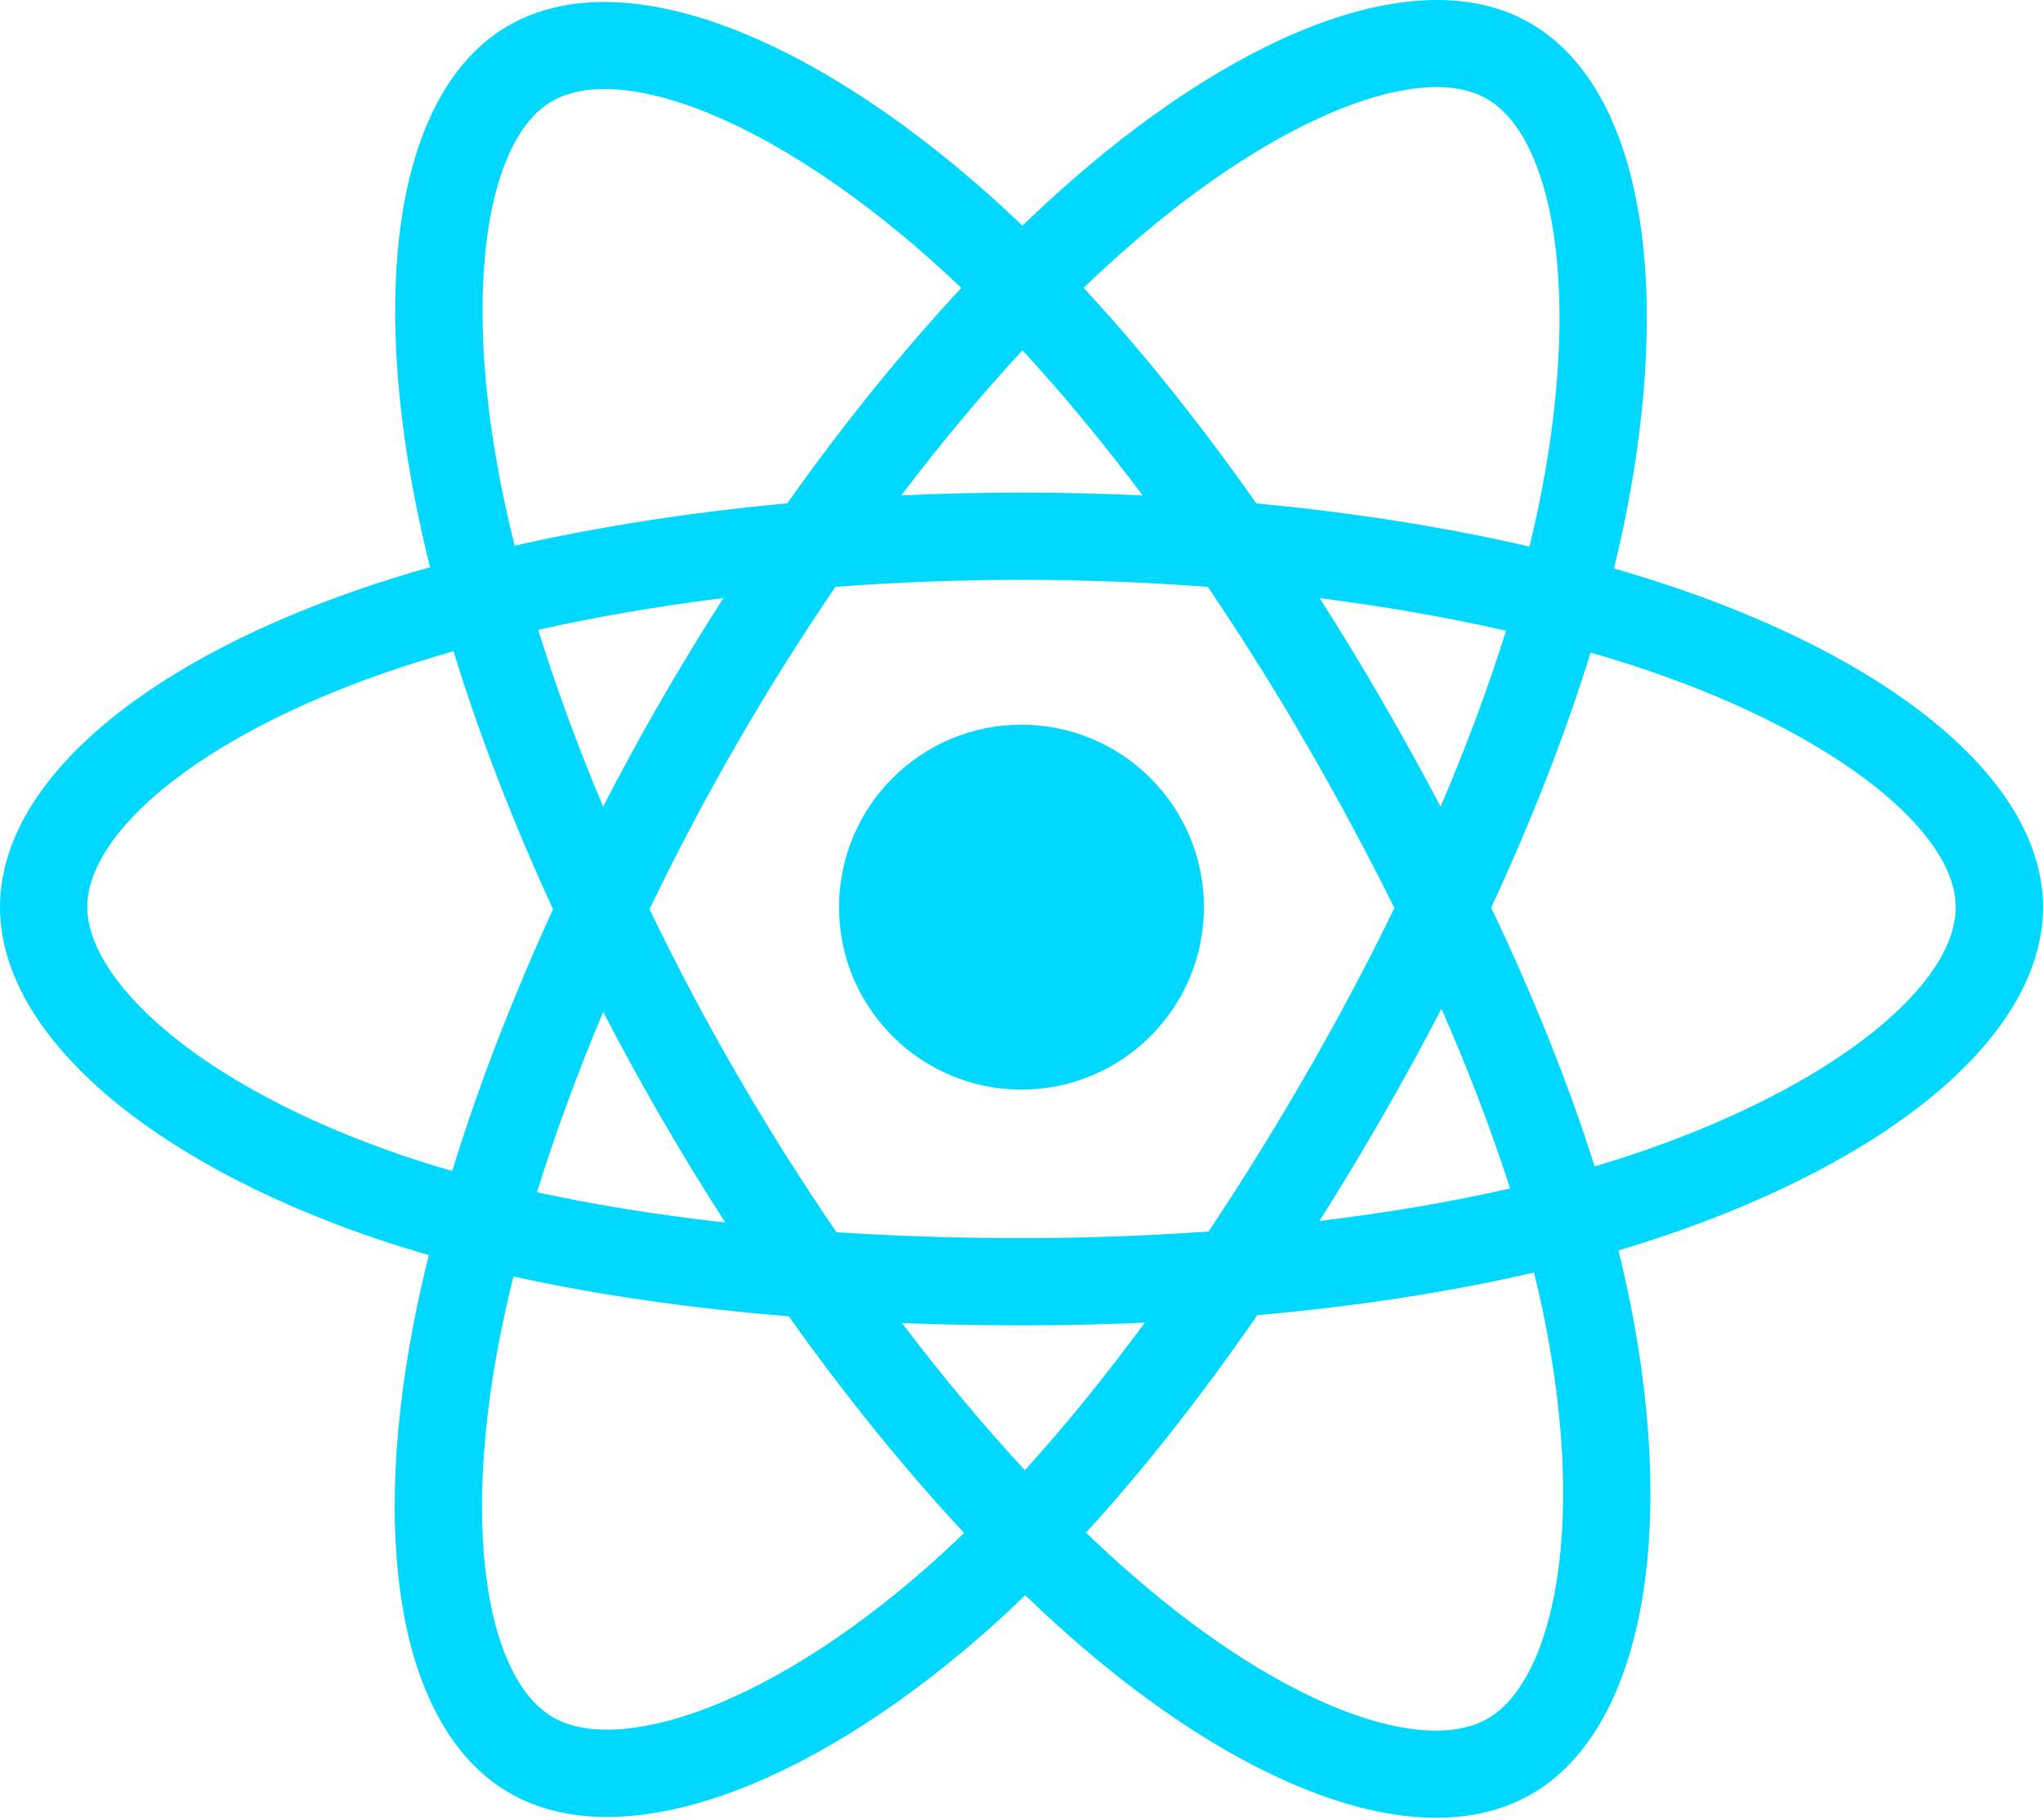
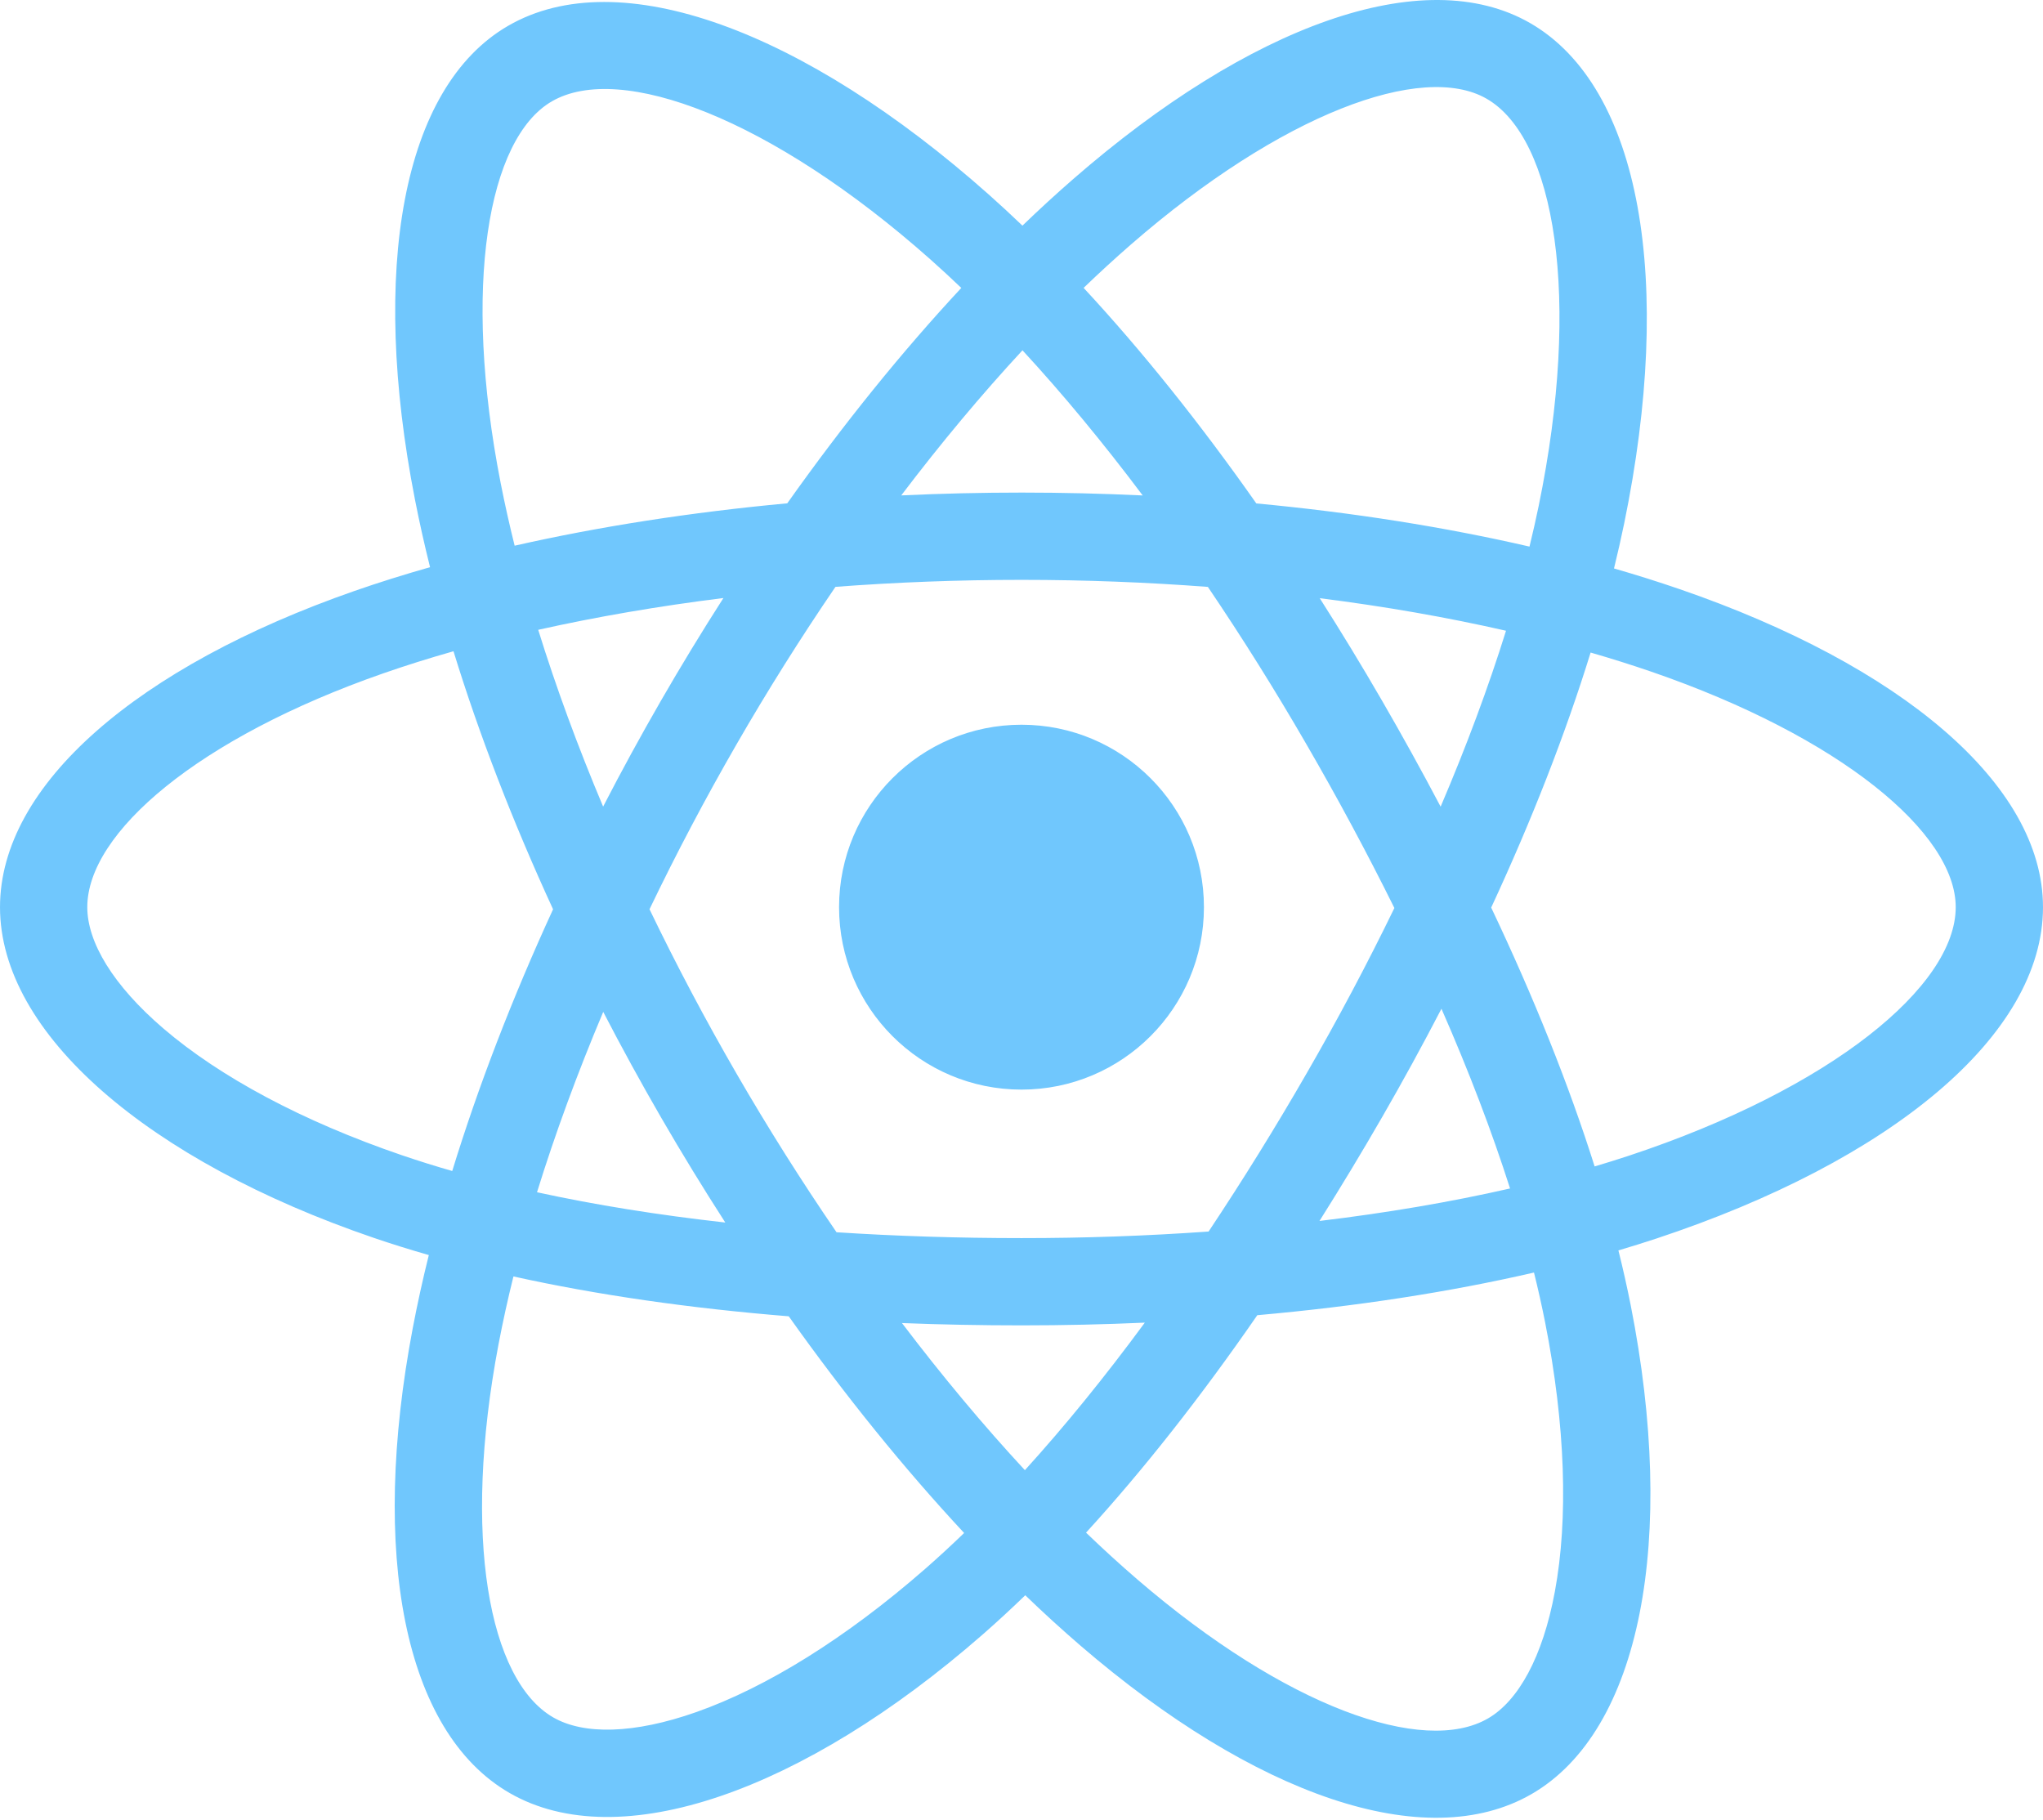
<svg xmlns="http://www.w3.org/2000/svg" aria-hidden="true" role="img" class="iconify iconify--logos" width="35.93" height="32" preserveAspectRatio="xMidYMid meet" viewBox="0 0 256 228">
-   <path fill="#00D8FF" d="M210.483 73.824a171.49 171.49 0 0 0-8.24-2.597c.465-1.9.893-3.777 1.273-5.621c6.238-30.281 2.16-54.676-11.769-62.708c-13.355-7.7-35.196.329-57.254 19.526a171.23 171.23 0 0 0-6.375 5.848a155.866 155.866 0 0 0-4.241-3.917C100.759 3.829 77.587-4.822 63.673 3.233C50.33 10.957 46.379 33.89 51.995 62.588a170.974 170.974 0 0 0 1.892 8.48c-3.28.932-6.445 1.924-9.474 2.98C17.309 83.498 0 98.307 0 113.668c0 15.865 18.582 31.778 46.812 41.427a145.52 145.52 0 0 0 6.921 2.165a167.467 167.467 0 0 0-2.01 9.138c-5.354 28.2-1.173 50.591 12.134 58.266c13.744 7.926 36.812-.22 59.273-19.855a145.567 145.567 0 0 0 5.342-4.923a168.064 168.064 0 0 0 6.92 6.314c21.758 18.722 43.246 26.282 56.54 18.586c13.731-7.949 18.194-32.003 12.4-61.268a145.016 145.016 0 0 0-1.535-6.842c1.62-.48 3.21-.974 4.76-1.488c29.348-9.723 48.443-25.443 48.443-41.52c0-15.417-17.868-30.326-45.517-39.844Zm-6.365 70.984c-1.4.463-2.836.91-4.3 1.345c-3.24-10.257-7.612-21.163-12.963-32.432c5.106-11 9.31-21.767 12.459-31.957c2.619.758 5.16 1.557 7.61 2.4c23.69 8.156 38.14 20.213 38.14 29.504c0 9.896-15.606 22.743-40.946 31.14Zm-10.514 20.834c2.562 12.94 2.927 24.64 1.23 33.787c-1.524 8.219-4.59 13.698-8.382 15.893c-8.067 4.67-25.32-1.4-43.927-17.412a156.726 156.726 0 0 1-6.437-5.87c7.214-7.889 14.423-17.06 21.459-27.246c12.376-1.098 24.068-2.894 34.671-5.345a134.17 134.17 0 0 1 1.386 6.193ZM87.276 214.515c-7.882 2.783-14.16 2.863-17.955.675c-8.075-4.657-11.432-22.636-6.853-46.752a156.923 156.923 0 0 1 1.869-8.499c10.486 2.32 22.093 3.988 34.498 4.994c7.084 9.967 14.501 19.128 21.976 27.15a134.668 134.668 0 0 1-4.877 4.492c-9.933 8.682-19.886 14.842-28.658 17.94ZM50.35 144.747c-12.483-4.267-22.792-9.812-29.858-15.863c-6.35-5.437-9.555-10.836-9.555-15.216c0-9.322 13.897-21.212 37.076-29.293c2.813-.98 5.757-1.905 8.812-2.773c3.204 10.42 7.406 21.315 12.477 32.332c-5.137 11.18-9.399 22.249-12.634 32.792a134.718 134.718 0 0 1-6.318-1.979Zm12.378-84.26c-4.811-24.587-1.616-43.134 6.425-47.789c8.564-4.958 27.502 2.111 47.463 19.835a144.318 144.318 0 0 1 3.841 3.545c-7.438 7.987-14.787 17.08-21.808 26.988c-12.04 1.116-23.565 2.908-34.161 5.309a160.342 160.342 0 0 1-1.76-7.887Zm110.427 27.268a347.8 347.8 0 0 0-7.785-12.803c8.168 1.033 15.994 2.404 23.343 4.08c-2.206 7.072-4.956 14.465-8.193 22.045a381.151 381.151 0 0 0-7.365-13.322Zm-45.032-43.861c5.044 5.465 10.096 11.566 15.065 18.186a322.04 322.04 0 0 0-30.257-.006c4.974-6.559 10.069-12.652 15.192-18.18ZM82.802 87.83a323.167 323.167 0 0 0-7.227 13.238c-3.184-7.553-5.909-14.98-8.134-22.152c7.304-1.634 15.093-2.97 23.209-3.984a321.524 321.524 0 0 0-7.848 12.897Zm8.081 65.352c-8.385-.936-16.291-2.203-23.593-3.793c2.26-7.3 5.045-14.885 8.298-22.6a321.187 321.187 0 0 0 7.257 13.246c2.594 4.48 5.28 8.868 8.038 13.147Zm37.542 31.03c-5.184-5.592-10.354-11.779-15.403-18.433c4.902.192 9.899.29 14.978.29c5.218 0 10.376-.117 15.453-.343c-4.985 6.774-10.018 12.97-15.028 18.486Zm52.198-57.817c3.422 7.8 6.306 15.345 8.596 22.52c-7.422 1.694-15.436 3.058-23.88 4.071a382.417 382.417 0 0 0 7.859-13.026a347.403 347.403 0 0 0 7.425-13.565Zm-16.898 8.101a358.557 358.557 0 0 1-12.281 19.815a329.4 329.4 0 0 1-23.444.823c-7.967 0-15.716-.248-23.178-.732a310.202 310.202 0 0 1-12.513-19.846h.001a307.41 307.41 0 0 1-10.923-20.627a310.278 310.278 0 0 1 10.89-20.637l-.001.001a307.318 307.318 0 0 1 12.413-19.761c7.613-.576 15.42-.876 23.31-.876H128c7.926 0 15.743.303 23.354.883a329.357 329.357 0 0 1 12.335 19.695a358.489 358.489 0 0 1 11.036 20.54a329.472 329.472 0 0 1-11 20.722Zm22.56-122.124c8.572 4.944 11.906 24.881 6.52 51.026c-.344 1.668-.73 3.367-1.15 5.09c-10.622-2.452-22.155-4.275-34.23-5.408c-7.034-10.017-14.323-19.124-21.64-27.008a160.789 160.789 0 0 1 5.888-5.4c18.9-16.447 36.564-22.941 44.612-18.3ZM128 90.808c12.625 0 22.86 10.235 22.86 22.86s-10.235 22.86-22.86 22.86s-22.86-10.235-22.86-22.86s10.235-22.86 22.86-22.86Z" />
+   <path fill="#70c7fd" d="M210.483 73.824a171.49 171.49 0 0 0-8.24-2.597c.465-1.9.893-3.777 1.273-5.621c6.238-30.281 2.16-54.676-11.769-62.708c-13.355-7.7-35.196.329-57.254 19.526a171.23 171.23 0 0 0-6.375 5.848a155.866 155.866 0 0 0-4.241-3.917C100.759 3.829 77.587-4.822 63.673 3.233C50.33 10.957 46.379 33.89 51.995 62.588a170.974 170.974 0 0 0 1.892 8.48c-3.28.932-6.445 1.924-9.474 2.98C17.309 83.498 0 98.307 0 113.668c0 15.865 18.582 31.778 46.812 41.427a145.52 145.52 0 0 0 6.921 2.165a167.467 167.467 0 0 0-2.01 9.138c-5.354 28.2-1.173 50.591 12.134 58.266c13.744 7.926 36.812-.22 59.273-19.855a145.567 145.567 0 0 0 5.342-4.923a168.064 168.064 0 0 0 6.92 6.314c21.758 18.722 43.246 26.282 56.54 18.586c13.731-7.949 18.194-32.003 12.4-61.268a145.016 145.016 0 0 0-1.535-6.842c1.62-.48 3.21-.974 4.76-1.488c29.348-9.723 48.443-25.443 48.443-41.52c0-15.417-17.868-30.326-45.517-39.844Zm-6.365 70.984c-1.4.463-2.836.91-4.3 1.345c-3.24-10.257-7.612-21.163-12.963-32.432c5.106-11 9.31-21.767 12.459-31.957c2.619.758 5.16 1.557 7.61 2.4c23.69 8.156 38.14 20.213 38.14 29.504c0 9.896-15.606 22.743-40.946 31.14Zm-10.514 20.834c2.562 12.94 2.927 24.64 1.23 33.787c-1.524 8.219-4.59 13.698-8.382 15.893c-8.067 4.67-25.32-1.4-43.927-17.412a156.726 156.726 0 0 1-6.437-5.87c7.214-7.889 14.423-17.06 21.459-27.246c12.376-1.098 24.068-2.894 34.671-5.345a134.17 134.17 0 0 1 1.386 6.193ZM87.276 214.515c-7.882 2.783-14.16 2.863-17.955.675c-8.075-4.657-11.432-22.636-6.853-46.752a156.923 156.923 0 0 1 1.869-8.499c10.486 2.32 22.093 3.988 34.498 4.994c7.084 9.967 14.501 19.128 21.976 27.15a134.668 134.668 0 0 1-4.877 4.492c-9.933 8.682-19.886 14.842-28.658 17.94ZM50.35 144.747c-12.483-4.267-22.792-9.812-29.858-15.863c-6.35-5.437-9.555-10.836-9.555-15.216c0-9.322 13.897-21.212 37.076-29.293c2.813-.98 5.757-1.905 8.812-2.773c3.204 10.42 7.406 21.315 12.477 32.332c-5.137 11.18-9.399 22.249-12.634 32.792a134.718 134.718 0 0 1-6.318-1.979Zm12.378-84.26c-4.811-24.587-1.616-43.134 6.425-47.789c8.564-4.958 27.502 2.111 47.463 19.835a144.318 144.318 0 0 1 3.841 3.545c-7.438 7.987-14.787 17.08-21.808 26.988c-12.04 1.116-23.565 2.908-34.161 5.309a160.342 160.342 0 0 1-1.76-7.887Zm110.427 27.268a347.8 347.8 0 0 0-7.785-12.803c8.168 1.033 15.994 2.404 23.343 4.08c-2.206 7.072-4.956 14.465-8.193 22.045a381.151 381.151 0 0 0-7.365-13.322Zm-45.032-43.861c5.044 5.465 10.096 11.566 15.065 18.186a322.04 322.04 0 0 0-30.257-.006c4.974-6.559 10.069-12.652 15.192-18.18ZM82.802 87.83a323.167 323.167 0 0 0-7.227 13.238c-3.184-7.553-5.909-14.98-8.134-22.152c7.304-1.634 15.093-2.97 23.209-3.984a321.524 321.524 0 0 0-7.848 12.897Zm8.081 65.352c-8.385-.936-16.291-2.203-23.593-3.793c2.26-7.3 5.045-14.885 8.298-22.6a321.187 321.187 0 0 0 7.257 13.246c2.594 4.48 5.28 8.868 8.038 13.147Zm37.542 31.03c-5.184-5.592-10.354-11.779-15.403-18.433c4.902.192 9.899.29 14.978.29c5.218 0 10.376-.117 15.453-.343c-4.985 6.774-10.018 12.97-15.028 18.486Zm52.198-57.817c3.422 7.8 6.306 15.345 8.596 22.52c-7.422 1.694-15.436 3.058-23.88 4.071a382.417 382.417 0 0 0 7.859-13.026a347.403 347.403 0 0 0 7.425-13.565Zm-16.898 8.101a358.557 358.557 0 0 1-12.281 19.815a329.4 329.4 0 0 1-23.444.823c-7.967 0-15.716-.248-23.178-.732a310.202 310.202 0 0 1-12.513-19.846h.001a307.41 307.41 0 0 1-10.923-20.627a310.278 310.278 0 0 1 10.89-20.637l-.001.001a307.318 307.318 0 0 1 12.413-19.761c7.613-.576 15.42-.876 23.31-.876H128c7.926 0 15.743.303 23.354.883a329.357 329.357 0 0 1 12.335 19.695a358.489 358.489 0 0 1 11.036 20.54a329.472 329.472 0 0 1-11 20.722Zm22.56-122.124c8.572 4.944 11.906 24.881 6.52 51.026c-.344 1.668-.73 3.367-1.15 5.09c-10.622-2.452-22.155-4.275-34.23-5.408c-7.034-10.017-14.323-19.124-21.64-27.008a160.789 160.789 0 0 1 5.888-5.4c18.9-16.447 36.564-22.941 44.612-18.3ZM128 90.808c12.625 0 22.86 10.235 22.86 22.86s-10.235 22.86-22.86 22.86s-22.86-10.235-22.86-22.86s10.235-22.86 22.86-22.86Z" />
</svg>
